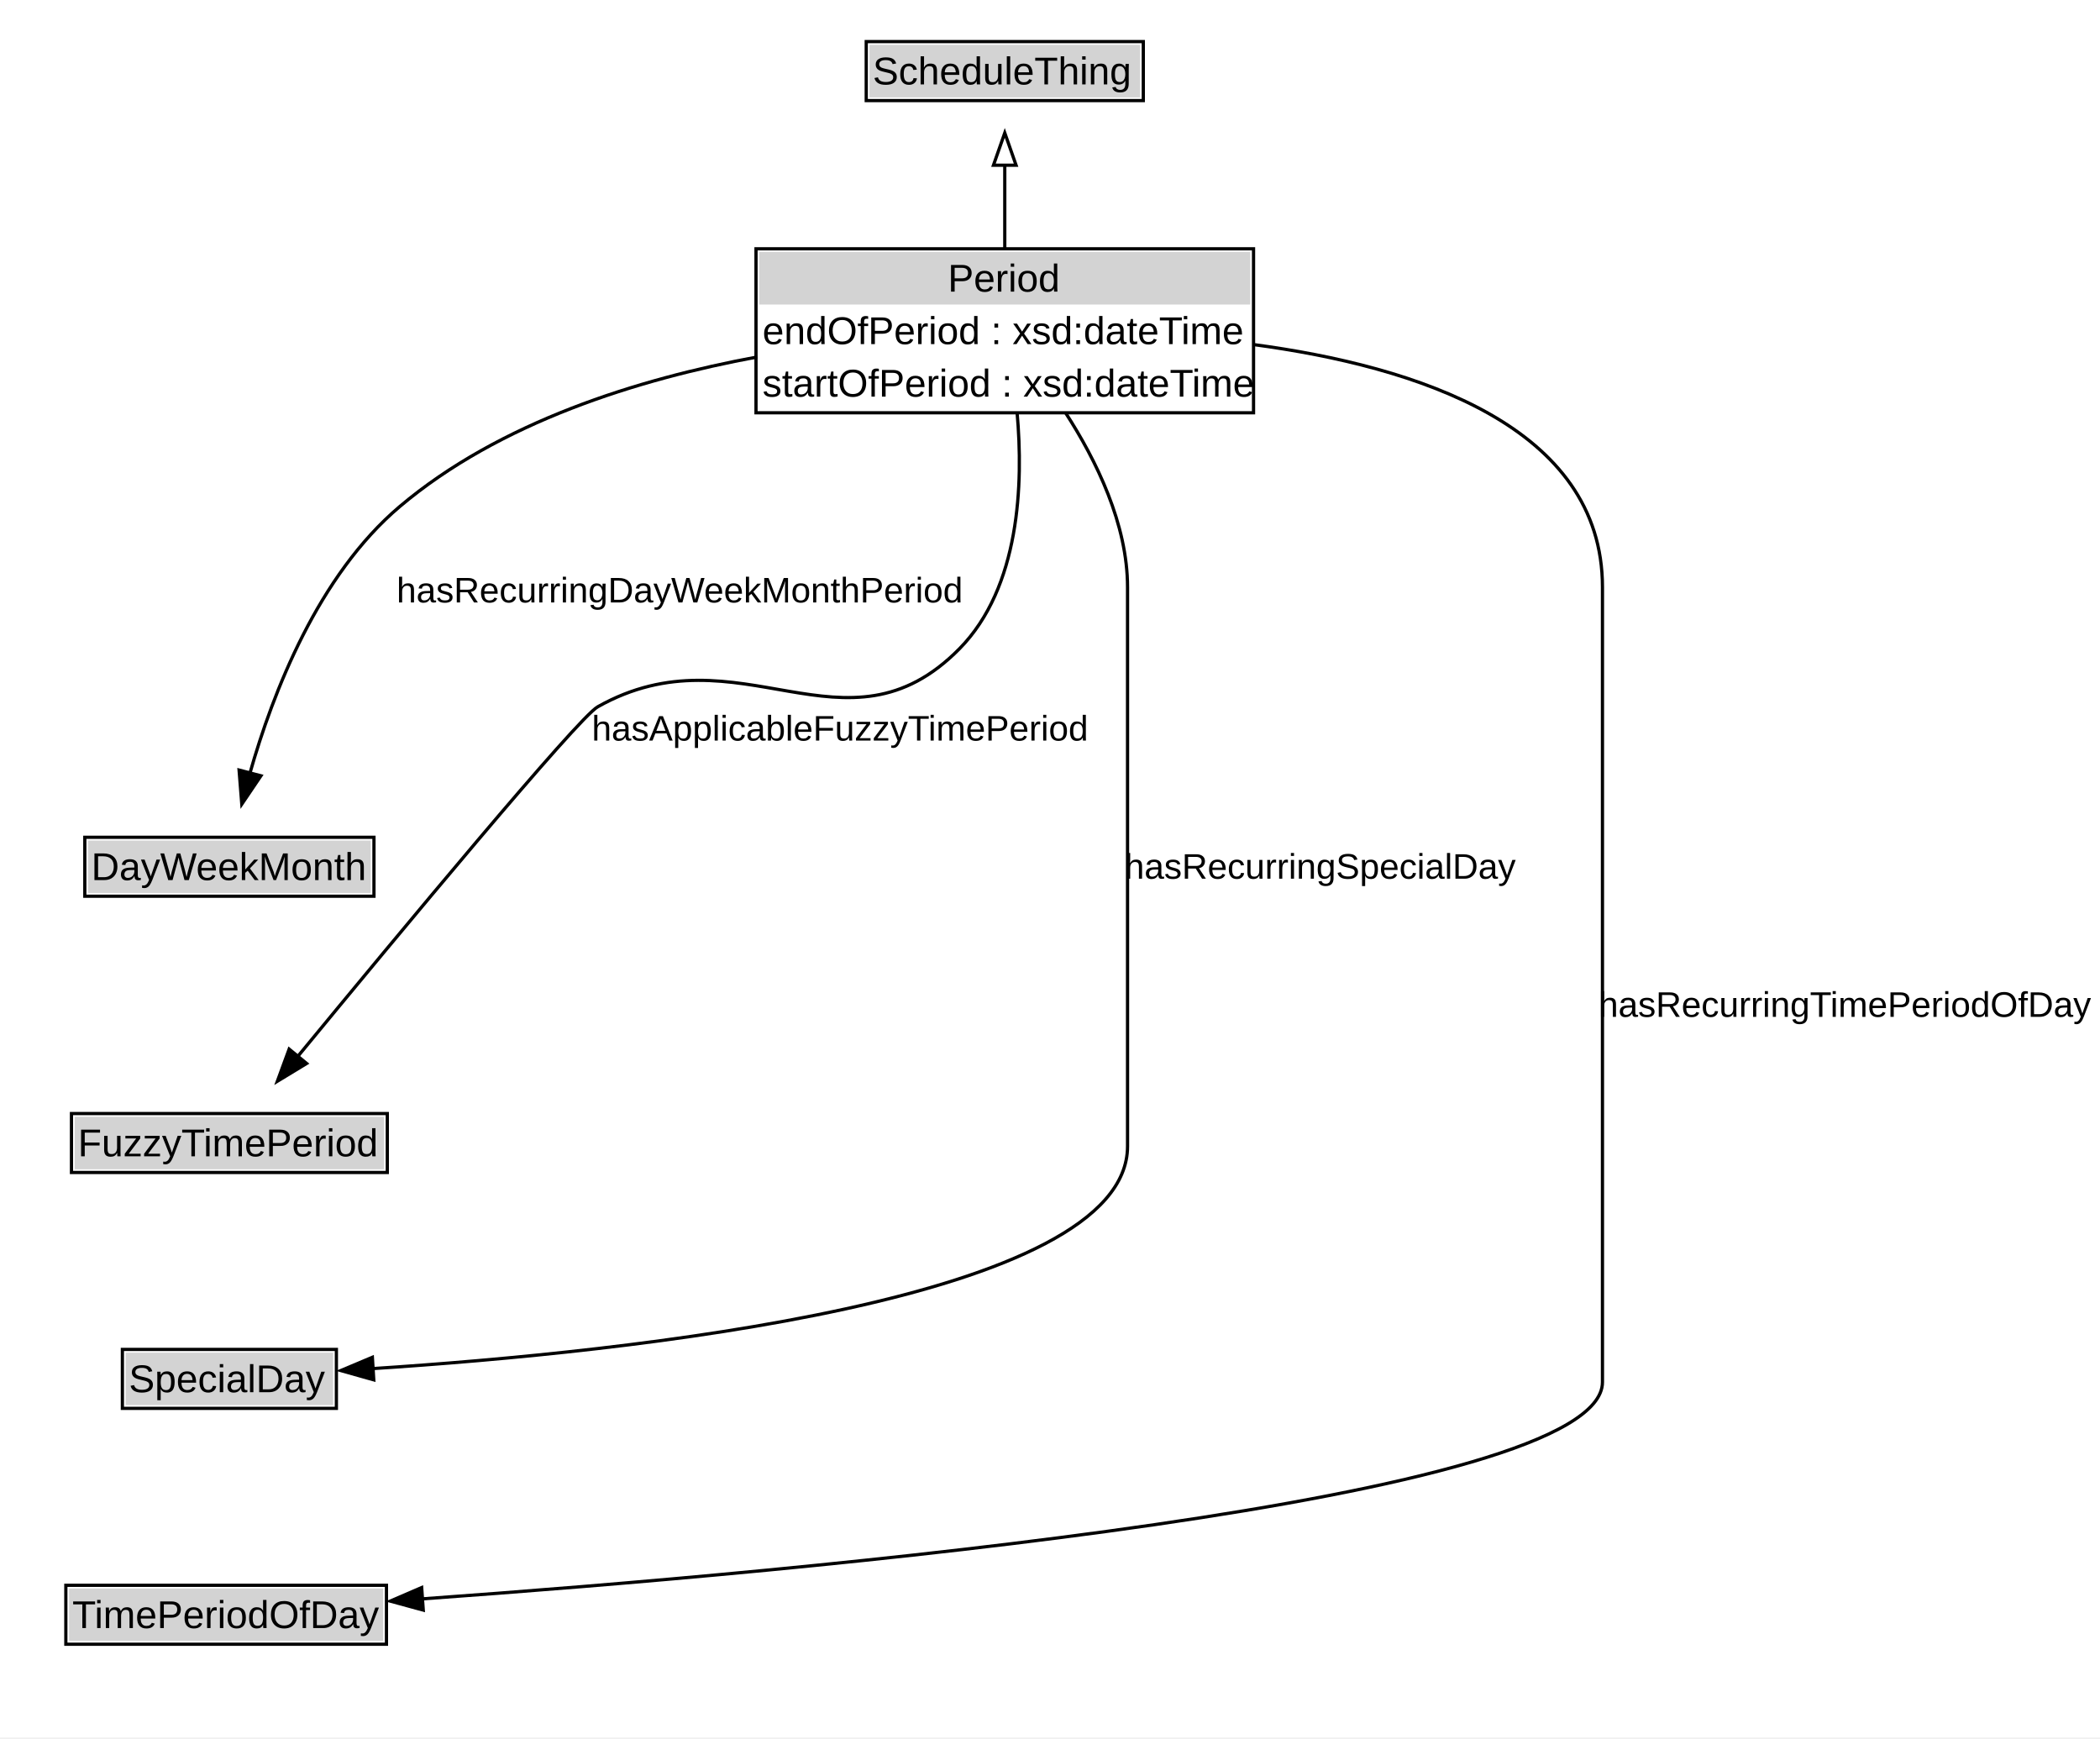
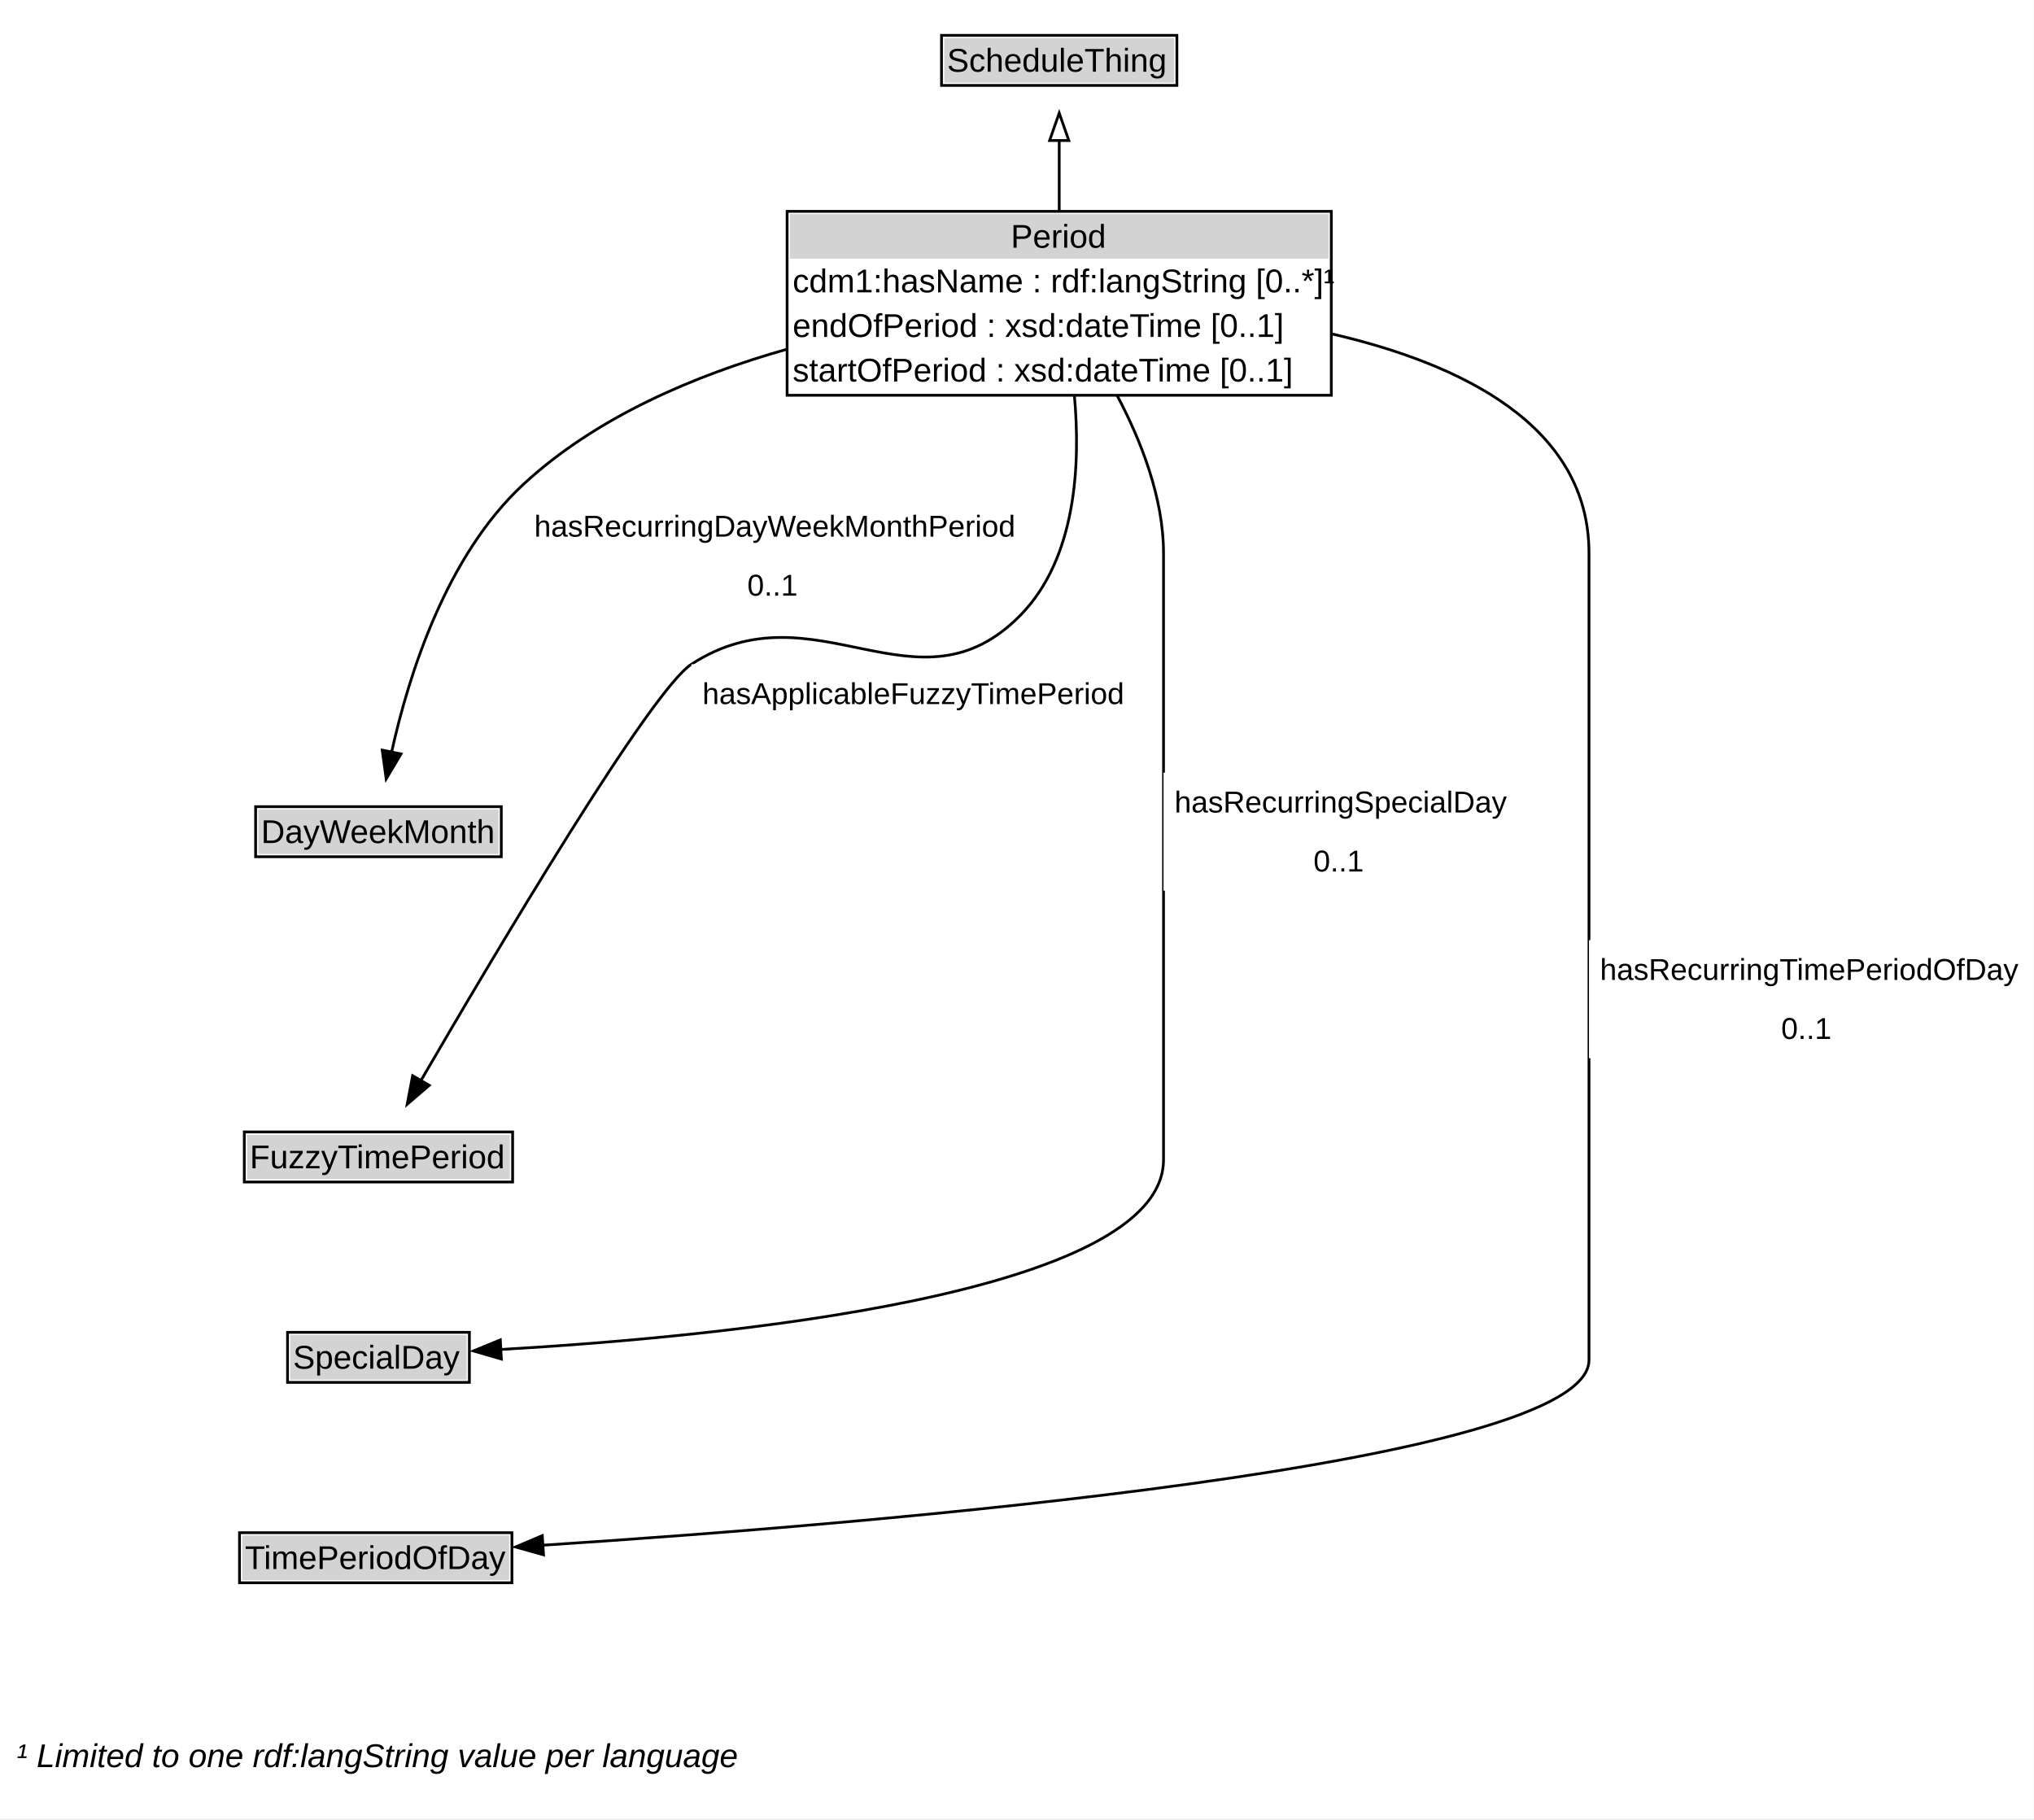
- <svg xmlns="http://www.w3.org/2000/svg" xmlns:xlink="http://www.w3.org/1999/xlink" width="650pt" height="538pt" viewBox="0.00 0.00 650.00 538.00">
-   <g id="graph0" class="graph" transform="scale(1 1) rotate(0) translate(4 533.75)">
-     <polygon fill="white" stroke="none" points="-4,4 -4,-533.75 646,-533.75 646,4 -4,4" />
+ <svg xmlns="http://www.w3.org/2000/svg" xmlns:xlink="http://www.w3.org/1999/xlink" width="741pt" height="663pt" viewBox="0.00 0.00 741.00 663.00">
+   <g id="graph0" class="graph" transform="scale(1 1) rotate(0) translate(4 658.5)">
+     <polygon fill="white" stroke="none" points="-4,4 -4,-658.5 736.88,-658.5 736.88,4 -4,4" />
    <g id="clust3" class="cluster">
</g>
    <g id="node1" class="node">
      <g id="a_node1">
        <a xlink:href="../ScheduleThing" xlink:title="&lt;TABLE&gt;">
-           <polygon fill="lightgray" stroke="none" points="265.12,-503.62 265.12,-519.88 348.88,-519.88 348.88,-503.62 265.12,-503.62" />
-           <text xml:space="preserve" text-anchor="start" x="266.12" y="-507.62" font-family="Arial" font-size="12.00">ScheduleThing</text>
-           <polygon fill="none" stroke="black" points="264.12,-502.62 264.12,-520.88 349.88,-520.88 349.88,-502.62 264.12,-502.62" />
+           <polygon fill="lightgray" stroke="none" points="340,-628.38 340,-644.62 423.75,-644.62 423.75,-628.38 340,-628.38" />
+           <text xml:space="preserve" text-anchor="start" x="341" y="-632.38" font-family="Arial" font-size="12.00">ScheduleThing</text>
+           <polygon fill="none" stroke="black" points="339,-627.38 339,-645.62 424.75,-645.62 424.75,-627.38 339,-627.38" />
        </a>
      </g>
    </g>
    <g id="node2" class="node">
      <g id="a_node2">
        <a xlink:href="../Period" xlink:title="&lt;TABLE&gt;">
-           <polygon fill="lightgray" stroke="none" points="231,-439.5 231,-455.75 383,-455.75 383,-439.5 231,-439.5" />
-           <text xml:space="preserve" text-anchor="start" x="289.38" y="-443.5" font-family="Arial" font-size="12.00">Period</text>
-           <text xml:space="preserve" text-anchor="start" x="232" y="-427.25" font-family="Arial" font-size="12.00">endOfPeriod : xsd:dateTime</text>
-           <text xml:space="preserve" text-anchor="start" x="232" y="-411" font-family="Arial" font-size="12.00">startOfPeriod : xsd:dateTime</text>
-           <polygon fill="none" stroke="black" points="230,-406 230,-456.75 384,-456.75 384,-406 230,-406" />
+           <polygon fill="lightgray" stroke="none" points="283.75,-564.25 283.75,-580.5 480,-580.5 480,-564.25 283.75,-564.25" />
+           <text xml:space="preserve" text-anchor="start" x="364.25" y="-568.25" font-family="Arial" font-size="12.00">Period</text>
+           <text xml:space="preserve" text-anchor="start" x="284.75" y="-552" font-family="Arial" font-size="12.00">cdm1:hasName : rdf:langString [0..*]¹</text>
+           <text xml:space="preserve" text-anchor="start" x="284.75" y="-535.75" font-family="Arial" font-size="12.00">endOfPeriod : xsd:dateTime [0..1]</text>
+           <text xml:space="preserve" text-anchor="start" x="284.75" y="-519.5" font-family="Arial" font-size="12.00">startOfPeriod : xsd:dateTime [0..1]</text>
+           <polygon fill="none" stroke="black" points="282.75,-514.5 282.75,-581.5 481,-581.5 481,-514.5 282.75,-514.5" />
        </a>
      </g>
    </g>
    <g id="edge1" class="edge">
-       <path fill="none" stroke="black" d="M307,-456.71C307,-464.97 307,-474.27 307,-482.79" />
-       <polygon fill="none" stroke="black" points="303.5,-482.62 307,-492.62 310.5,-482.62 303.5,-482.62" />
+       <path fill="none" stroke="black" d="M381.88,-581.39C381.88,-589.95 381.88,-599.12 381.88,-607.43" />
+       <polygon fill="none" stroke="black" points="378.38,-607.31 381.88,-617.31 385.38,-607.31 378.38,-607.31" />
    </g>
    <g id="node4" class="node">
      <g id="a_node4">
        <a xlink:href="../DayWeekMonth" xlink:title="&lt;TABLE&gt;">
-           <polygon fill="lightgray" stroke="none" points="23.25,-257.38 23.25,-273.62 110.75,-273.62 110.75,-257.38 23.25,-257.38" />
-           <text xml:space="preserve" text-anchor="start" x="24.25" y="-261.38" font-family="Arial" font-size="12.00">DayWeekMonth</text>
-           <polygon fill="none" stroke="black" points="22.25,-256.38 22.25,-274.62 111.75,-274.62 111.75,-256.38 22.25,-256.38" />
+           <polygon fill="lightgray" stroke="none" points="90.12,-347.38 90.12,-363.62 177.62,-363.62 177.62,-347.38 90.12,-347.38" />
+           <text xml:space="preserve" text-anchor="start" x="91.12" y="-351.38" font-family="Arial" font-size="12.00">DayWeekMonth</text>
+           <polygon fill="none" stroke="black" points="89.12,-346.38 89.12,-364.62 178.62,-364.62 178.62,-346.38 89.12,-346.38" />
        </a>
      </g>
    </g>
    <g id="edge7" class="edge">
-       <path fill="none" stroke="black" d="M230.38,-423.27C193.46,-416.43 150.61,-403.07 119.75,-377 94.52,-355.68 80.48,-319.53 73.35,-294.41" />
-       <polygon fill="black" stroke="black" points="76.77,-293.65 70.84,-284.87 70,-295.43 76.77,-293.65" />
-       <text xml:space="preserve" text-anchor="middle" x="206.38" y="-347.3" font-family="Arial" font-size="11.00">hasRecurringDayWeekMonthPeriod</text>
+       <path fill="none" stroke="black" d="M282.93,-531.34C249.07,-521.81 213.1,-506.52 186.62,-482 158.56,-456 144.89,-412.7 138.64,-384.38" />
+       <polygon fill="black" stroke="black" points="142.1,-383.84 136.69,-374.73 135.24,-385.23 142.1,-383.84" />
+       <polygon fill="white" stroke="none" points="186.62,-434.5 186.62,-477.5 367.88,-477.5 367.88,-434.5 186.62,-434.5" />
+       <text xml:space="preserve" text-anchor="start" x="190.62" y="-463" font-family="Arial" font-size="11.00">hasRecurringDayWeekMonthPeriod</text>
+       <text xml:space="preserve" text-anchor="start" x="268.25" y="-441.5" font-family="Arial" font-size="11.00">0..1</text>
    </g>
    <g id="node5" class="node">
      <g id="a_node5">
        <a xlink:href="../FuzzyTimePeriod" xlink:title="&lt;TABLE&gt;">
-           <polygon fill="lightgray" stroke="none" points="19.12,-171.88 19.12,-188.12 114.88,-188.12 114.88,-171.88 19.12,-171.88" />
-           <text xml:space="preserve" text-anchor="start" x="20.12" y="-175.88" font-family="Arial" font-size="12.00">FuzzyTimePeriod</text>
-           <polygon fill="none" stroke="black" points="18.12,-170.88 18.12,-189.12 115.88,-189.12 115.88,-170.88 18.12,-170.88" />
+           <polygon fill="lightgray" stroke="none" points="86,-228.88 86,-245.12 181.75,-245.12 181.75,-228.88 86,-228.88" />
+           <text xml:space="preserve" text-anchor="start" x="87" y="-232.88" font-family="Arial" font-size="12.00">FuzzyTimePeriod</text>
+           <polygon fill="none" stroke="black" points="85,-227.88 85,-246.12 182.75,-246.12 182.75,-227.88 85,-227.88" />
        </a>
      </g>
    </g>
    <g id="edge10" class="edge">
-       <path fill="none" stroke="black" d="M310.81,-406.1C312.8,-384 311.68,-352 293,-333 257.65,-297.06 224.94,-339.73 181,-315 174.9,-311.57 119.09,-244.35 87.88,-206.45" />
-       <polygon fill="black" stroke="black" points="90.91,-204.62 81.85,-199.12 85.5,-209.06 90.91,-204.62" />
-       <text xml:space="preserve" text-anchor="middle" x="256" y="-304.55" font-family="Arial" font-size="11.00">hasApplicableFuzzyTimePeriod</text>
+       <path fill="none" stroke="black" d="M387.38,-514.7C389.7,-489.46 388.14,-455.28 367.88,-434.5 330.22,-395.89 293.11,-445.86 247.88,-416.5 233.14,-406.94 176.91,-312.23 149.32,-264.79" />
+       <polygon fill="black" stroke="black" points="152.39,-263.1 144.34,-256.21 146.33,-266.61 152.39,-263.1" />
+       <polygon fill="white" stroke="none" points="247.88,-395 247.88,-416.5 405.88,-416.5 405.88,-395 247.88,-395" />
+       <text xml:space="preserve" text-anchor="start" x="251.88" y="-402" font-family="Arial" font-size="11.00">hasApplicableFuzzyTimePeriod</text>
    </g>
    <g id="node6" class="node">
      <g id="a_node6">
        <a xlink:href="../SpecialDay" xlink:title="&lt;TABLE&gt;">
-           <polygon fill="lightgray" stroke="none" points="34.88,-98.88 34.88,-115.12 99.12,-115.12 99.12,-98.88 34.88,-98.88" />
-           <text xml:space="preserve" text-anchor="start" x="35.88" y="-102.88" font-family="Arial" font-size="12.00">SpecialDay</text>
-           <polygon fill="none" stroke="black" points="33.88,-97.88 33.88,-116.12 100.12,-116.12 100.12,-97.88 33.88,-97.88" />
+           <polygon fill="lightgray" stroke="none" points="101.75,-155.88 101.75,-172.12 166,-172.12 166,-155.88 101.75,-155.88" />
+           <text xml:space="preserve" text-anchor="start" x="102.75" y="-159.88" font-family="Arial" font-size="12.00">SpecialDay</text>
+           <polygon fill="none" stroke="black" points="100.75,-154.88 100.75,-173.12 167,-173.12 167,-154.88 100.75,-154.88" />
        </a>
      </g>
    </g>
    <g id="edge8" class="edge">
-       <path fill="none" stroke="black" d="M325.78,-406.05C335.35,-391.26 345,-371.51 345,-352 345,-352 345,-352 345,-179 345,-131.38 189.95,-115.29 111.44,-110.19" />
-       <polygon fill="black" stroke="black" points="111.69,-106.7 101.49,-109.58 111.26,-113.69 111.69,-106.7" />
-       <text xml:space="preserve" text-anchor="middle" x="404.62" y="-261.8" font-family="Arial" font-size="11.00">hasRecurringSpecialDay</text>
+       <path fill="none" stroke="black" d="M402.88,-514.6C411.66,-498.05 419.88,-477.18 419.88,-457 419.88,-457 419.88,-457 419.88,-236 419.88,-186.81 258.51,-171.46 178.19,-166.86" />
+       <polygon fill="black" stroke="black" points="178.65,-163.38 168.47,-166.34 178.27,-170.37 178.65,-163.38" />
+       <polygon fill="white" stroke="none" points="419.88,-334 419.88,-377 547.12,-377 547.12,-334 419.88,-334" />
+       <text xml:space="preserve" text-anchor="start" x="423.88" y="-362.5" font-family="Arial" font-size="11.00">hasRecurringSpecialDay</text>
+       <text xml:space="preserve" text-anchor="start" x="474.5" y="-341" font-family="Arial" font-size="11.00">0..1</text>
    </g>
    <g id="node7" class="node">
      <g id="a_node7">
        <a xlink:href="../TimePeriodOfDay" xlink:title="&lt;TABLE&gt;">
-           <polygon fill="lightgray" stroke="none" points="17.38,-25.88 17.38,-42.12 114.62,-42.12 114.62,-25.88 17.38,-25.88" />
-           <text xml:space="preserve" text-anchor="start" x="18.38" y="-29.88" font-family="Arial" font-size="12.00">TimePeriodOfDay</text>
-           <polygon fill="none" stroke="black" points="16.38,-24.88 16.38,-43.12 115.62,-43.12 115.62,-24.88 16.38,-24.88" />
+           <polygon fill="lightgray" stroke="none" points="84.25,-82.88 84.25,-99.12 181.5,-99.12 181.5,-82.88 84.25,-82.88" />
+           <text xml:space="preserve" text-anchor="start" x="85.25" y="-86.88" font-family="Arial" font-size="12.00">TimePeriodOfDay</text>
+           <polygon fill="none" stroke="black" points="83.25,-81.88 83.25,-100.12 182.5,-100.12 182.5,-81.88 83.25,-81.88" />
        </a>
      </g>
    </g>
    <g id="edge9" class="edge">
-       <path fill="none" stroke="black" d="M383.85,-427.13C434.68,-420.36 492,-401.71 492,-352 492,-352 492,-352 492,-106 492,-69.4 244.2,-47.33 126.59,-38.91" />
-       <polygon fill="black" stroke="black" points="127.01,-35.44 116.79,-38.23 126.52,-42.42 127.01,-35.44" />
-       <text xml:space="preserve" text-anchor="middle" x="567" y="-219.05" font-family="Arial" font-size="11.00">hasRecurringTimePeriodOfDay</text>
+       <path fill="none" stroke="black" d="M480.92,-536.92C528.31,-526.02 574.88,-503.49 574.88,-457 574.88,-457 574.88,-457 574.88,-163 574.88,-124.84 314.69,-103.44 193.57,-95.55" />
+       <polygon fill="black" stroke="black" points="194.01,-92.07 183.8,-94.92 193.56,-99.05 194.01,-92.07" />
+       <polygon fill="white" stroke="none" points="574.88,-273 574.88,-316 732.88,-316 732.88,-273 574.88,-273" />
+       <text xml:space="preserve" text-anchor="start" x="578.88" y="-301.5" font-family="Arial" font-size="11.00">hasRecurringTimePeriodOfDay</text>
+       <text xml:space="preserve" text-anchor="start" x="644.88" y="-280" font-family="Arial" font-size="11.00">0..1</text>
+     </g>
+     <g id="node8" class="node">
+       <text xml:space="preserve" text-anchor="start" x="2" y="-14.72" font-family="Arial" font-style="italic" font-size="12.00">¹ Limited to one rdf:langString value per language</text>
    </g>
  </g>
</svg>
